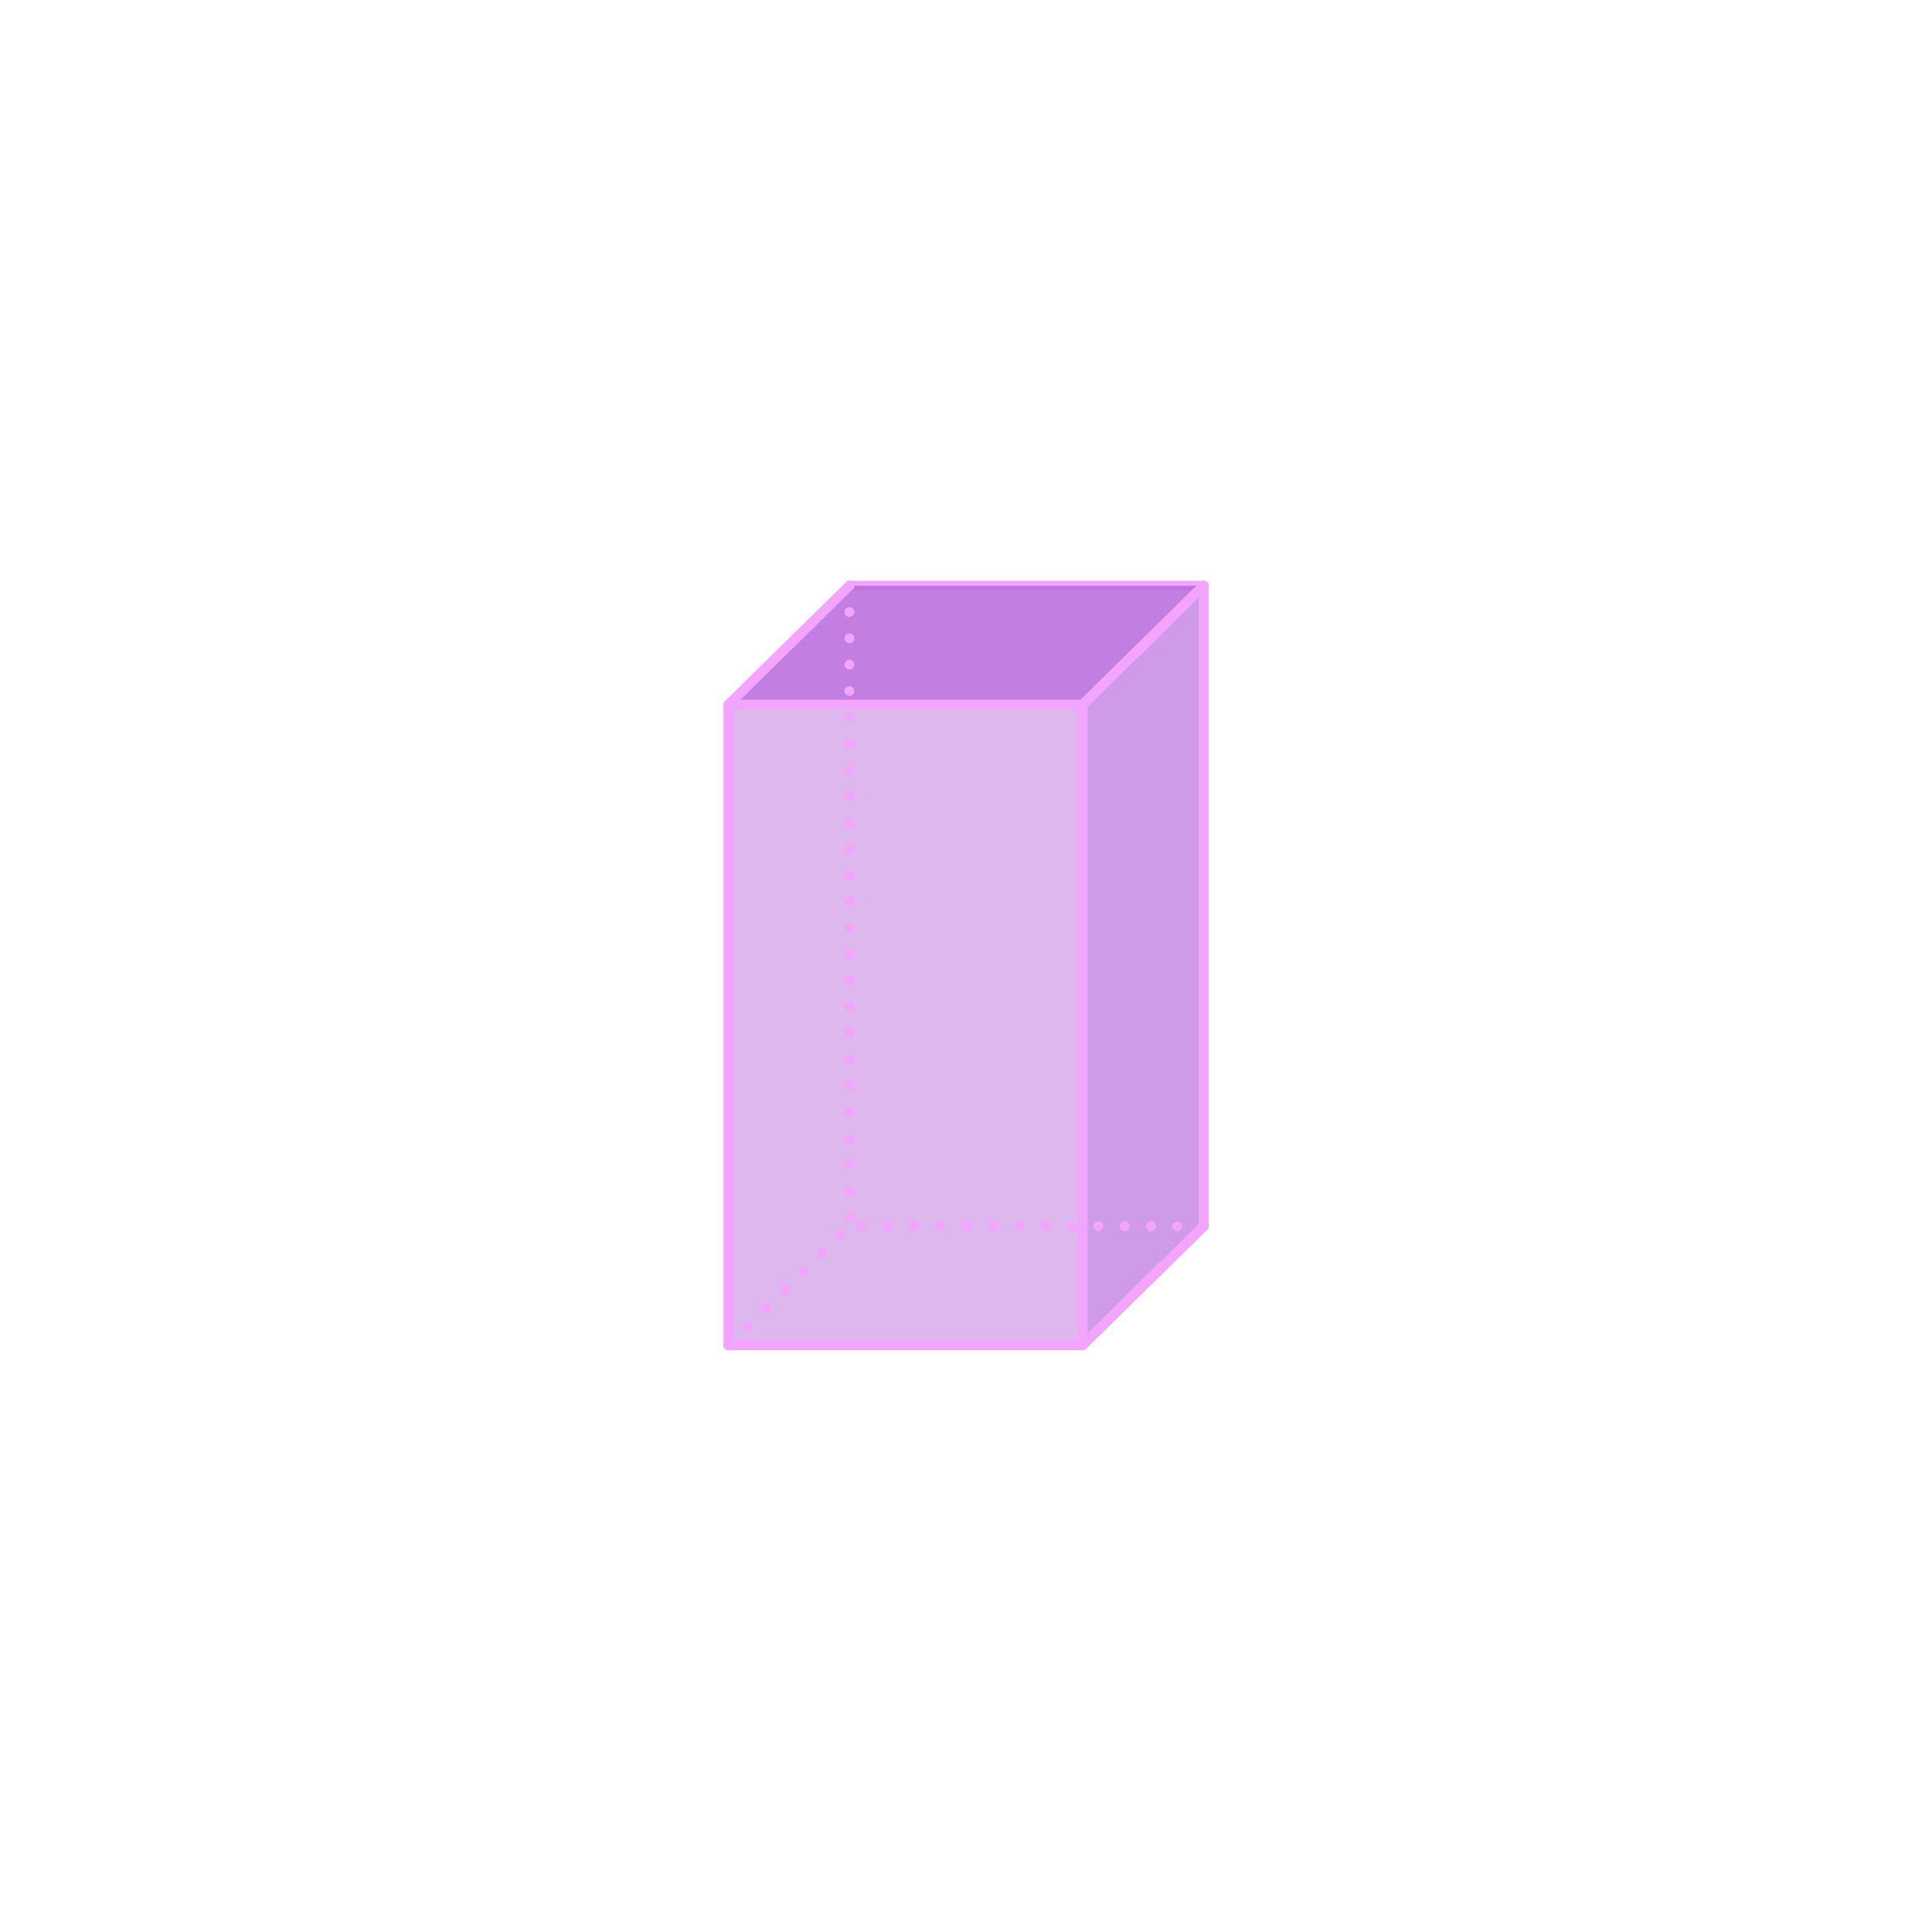
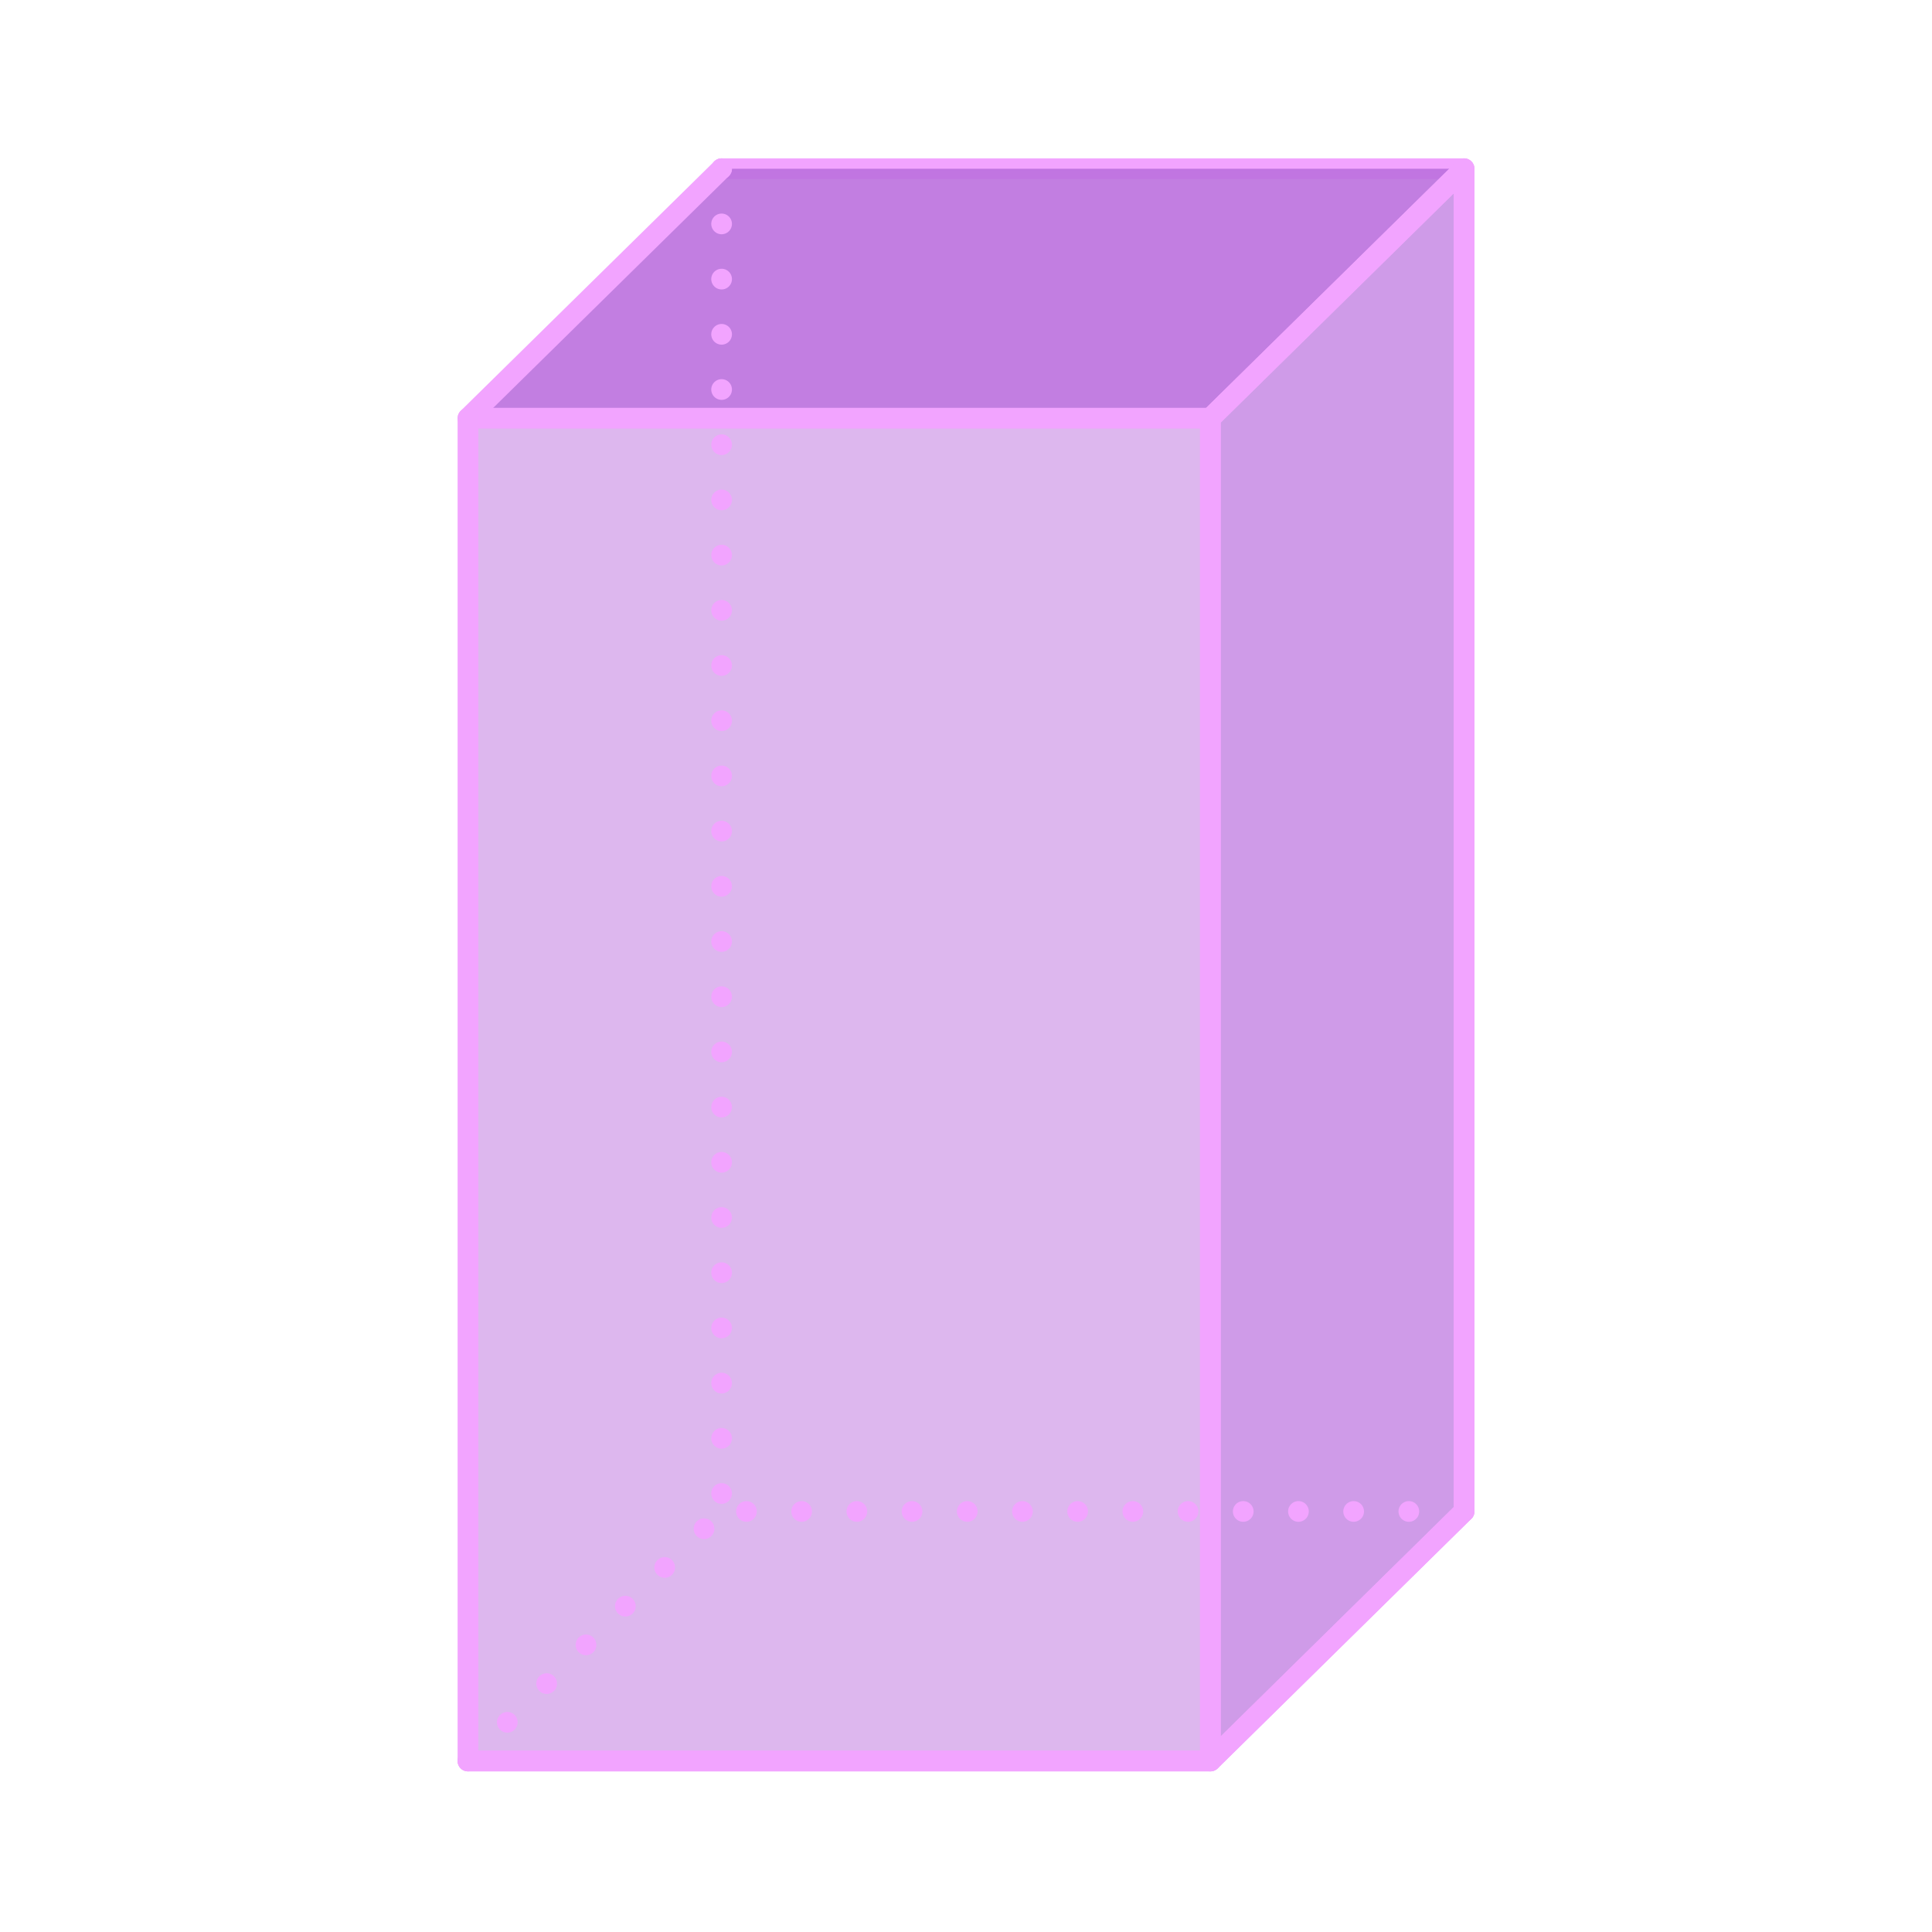
- <svg xmlns="http://www.w3.org/2000/svg" id="design" width="586.96" height="586.96" viewBox="0 0 586.96 586.96">
+ <svg xmlns="http://www.w3.org/2000/svg" id="design" viewBox="0 0 280 280">
  <defs>
    <style>
      .cls-1 {
        stroke-dasharray: 0 8;
      }

      .cls-1, .cls-2 {
        fill: none;
        stroke: #f2a4ff;
        stroke-linecap: round;
        stroke-linejoin: round;
        stroke-width: 3px;
      }

      .cls-3 {
        opacity: .5;
      }

      .cls-3, .cls-4, .cls-5, .cls-6 {
        fill: #bb70de;
      }

      .cls-4 {
        opacity: .9;
      }

      .cls-6 {
        opacity: .7;
      }
    </style>
  </defs>
  <g>
-     <polygon class="cls-6" points="365.66 372.54 328.9 408.7 328.9 214.09 365.66 177.93 365.66 372.54" />
-     <rect class="cls-3" x="221.3" y="214.09" width="107.6" height="194.61" />
-     <polyline class="cls-2" points="258.06 177.93 365.66 177.93 365.66 372.54" />
-     <polygon class="cls-4" points="328.9 214.09 221.3 214.09 258.06 177.93 365.66 177.93 328.9 214.09" />
-     <polyline class="cls-2" points="365.66 372.54 328.9 408.7 221.3 408.7" />
-     <line class="cls-1" x1="258.06" y1="177.93" x2="258.06" y2="372.54" />
-     <line class="cls-1" x1="221.3" y1="408.7" x2="258.06" y2="372.54" />
-     <line class="cls-1" x1="365.66" y1="372.54" x2="258.06" y2="372.54" />
-     <polygon class="cls-2" points="365.66 372.54 328.9 408.7 328.9 214.09 365.66 177.93 365.66 372.54" />
+     <polygon class="cls-6" points="212.18 219.05 175.42 255.22 175.42 60.61 212.18 24.45 212.18 219.05" />
+     <rect class="cls-3" x="67.82" y="60.61" width="107.6" height="194.61" />
+     <polyline class="cls-2" points="104.58 24.45 212.18 24.45 212.18 219.05" />
+     <polygon class="cls-4" points="175.42 60.61 67.82 60.61 104.58 24.45 212.18 24.45 175.42 60.61" />
+     <polyline class="cls-2" points="212.18 219.05 175.42 255.22 67.82 255.22" />
+     <line class="cls-1" x1="104.58" y1="24.45" x2="104.58" y2="219.05" />
+     <line class="cls-1" x1="67.82" y1="255.22" x2="104.58" y2="219.05" />
+     <line class="cls-1" x1="212.18" y1="219.05" x2="104.58" y2="219.05" />
+     <polygon class="cls-2" points="212.18 219.05 175.42 255.22 175.42 60.61 212.18 24.45 212.18 219.05" />
  </g>
-   <line class="cls-5" x1="221.3" y1="214.09" x2="259.09" y2="177.04" />
-   <line class="cls-2" x1="328.9" y1="214.09" x2="365.66" y2="177.93" />
-   <line class="cls-2" x1="221.3" y1="214.09" x2="258.06" y2="177.93" />
-   <rect class="cls-2" x="221.3" y="214.09" width="107.6" height="194.61" />
+   <line class="cls-5" x1="67.82" y1="60.61" x2="105.6" y2="23.56" />
+   <line class="cls-2" x1="175.42" y1="60.61" x2="212.18" y2="24.45" />
+   <line class="cls-2" x1="67.82" y1="60.61" x2="104.58" y2="24.45" />
+   <rect class="cls-2" x="67.82" y="60.61" width="107.6" height="194.61" />
</svg>
